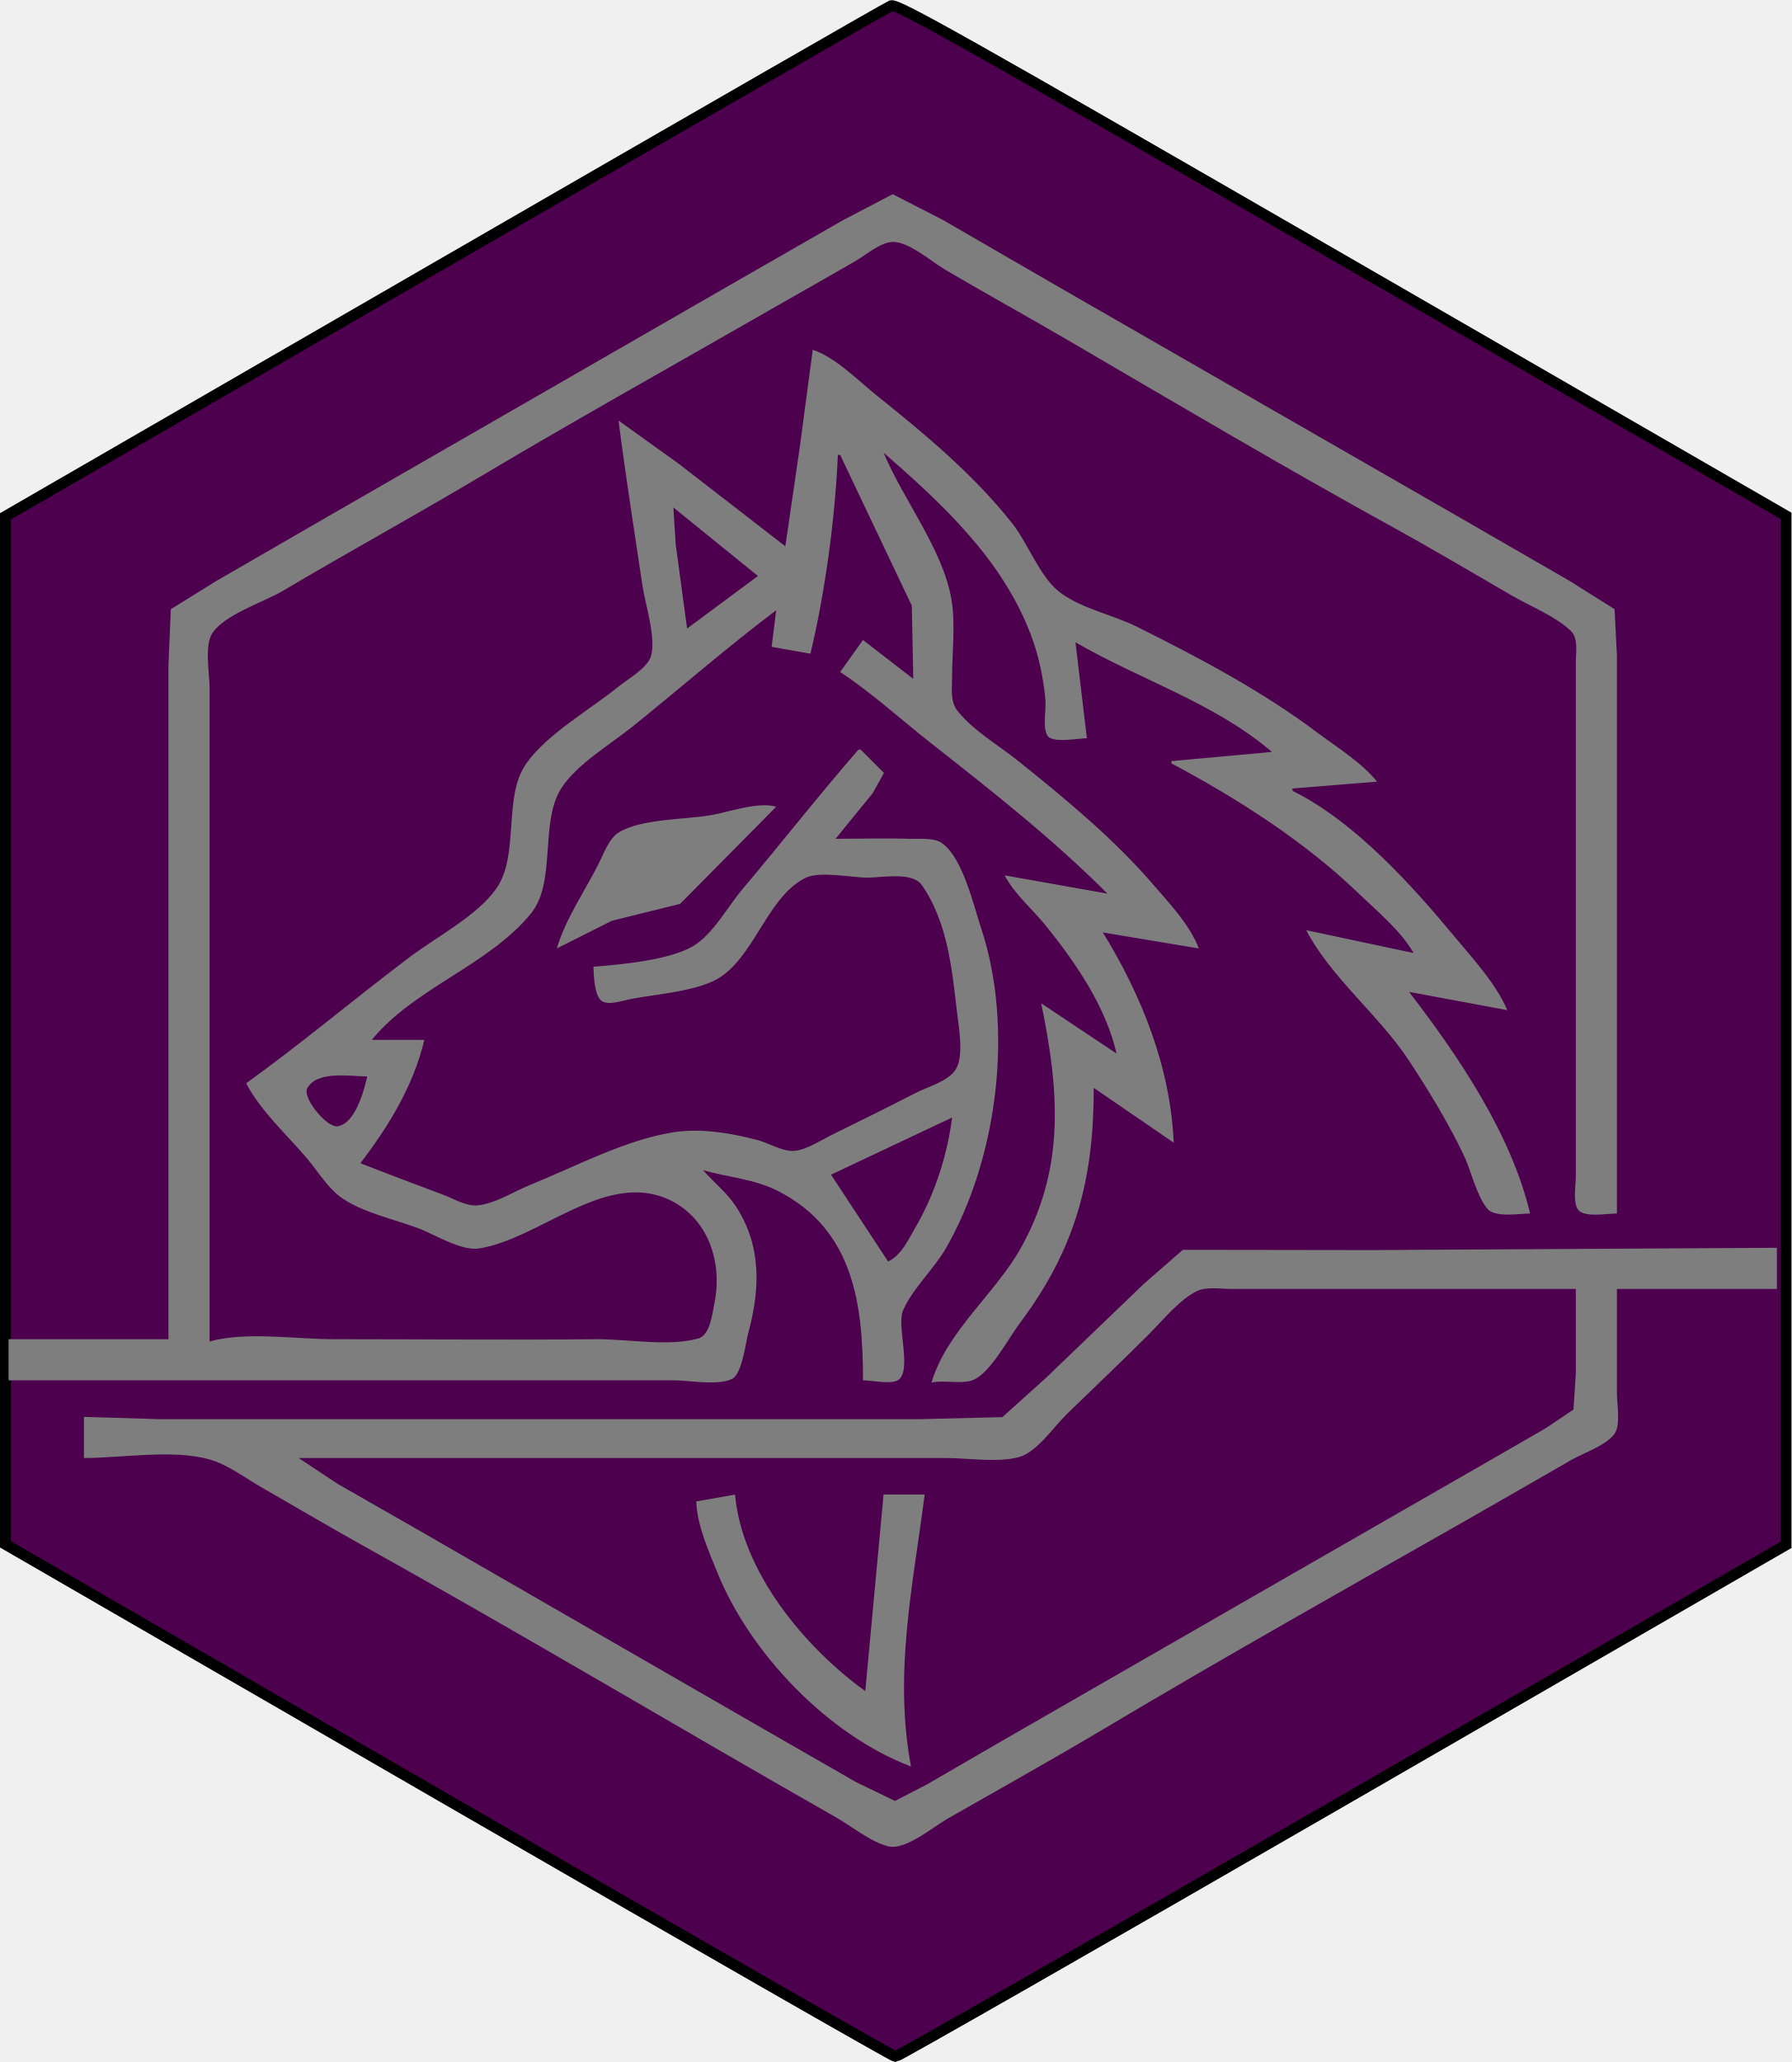
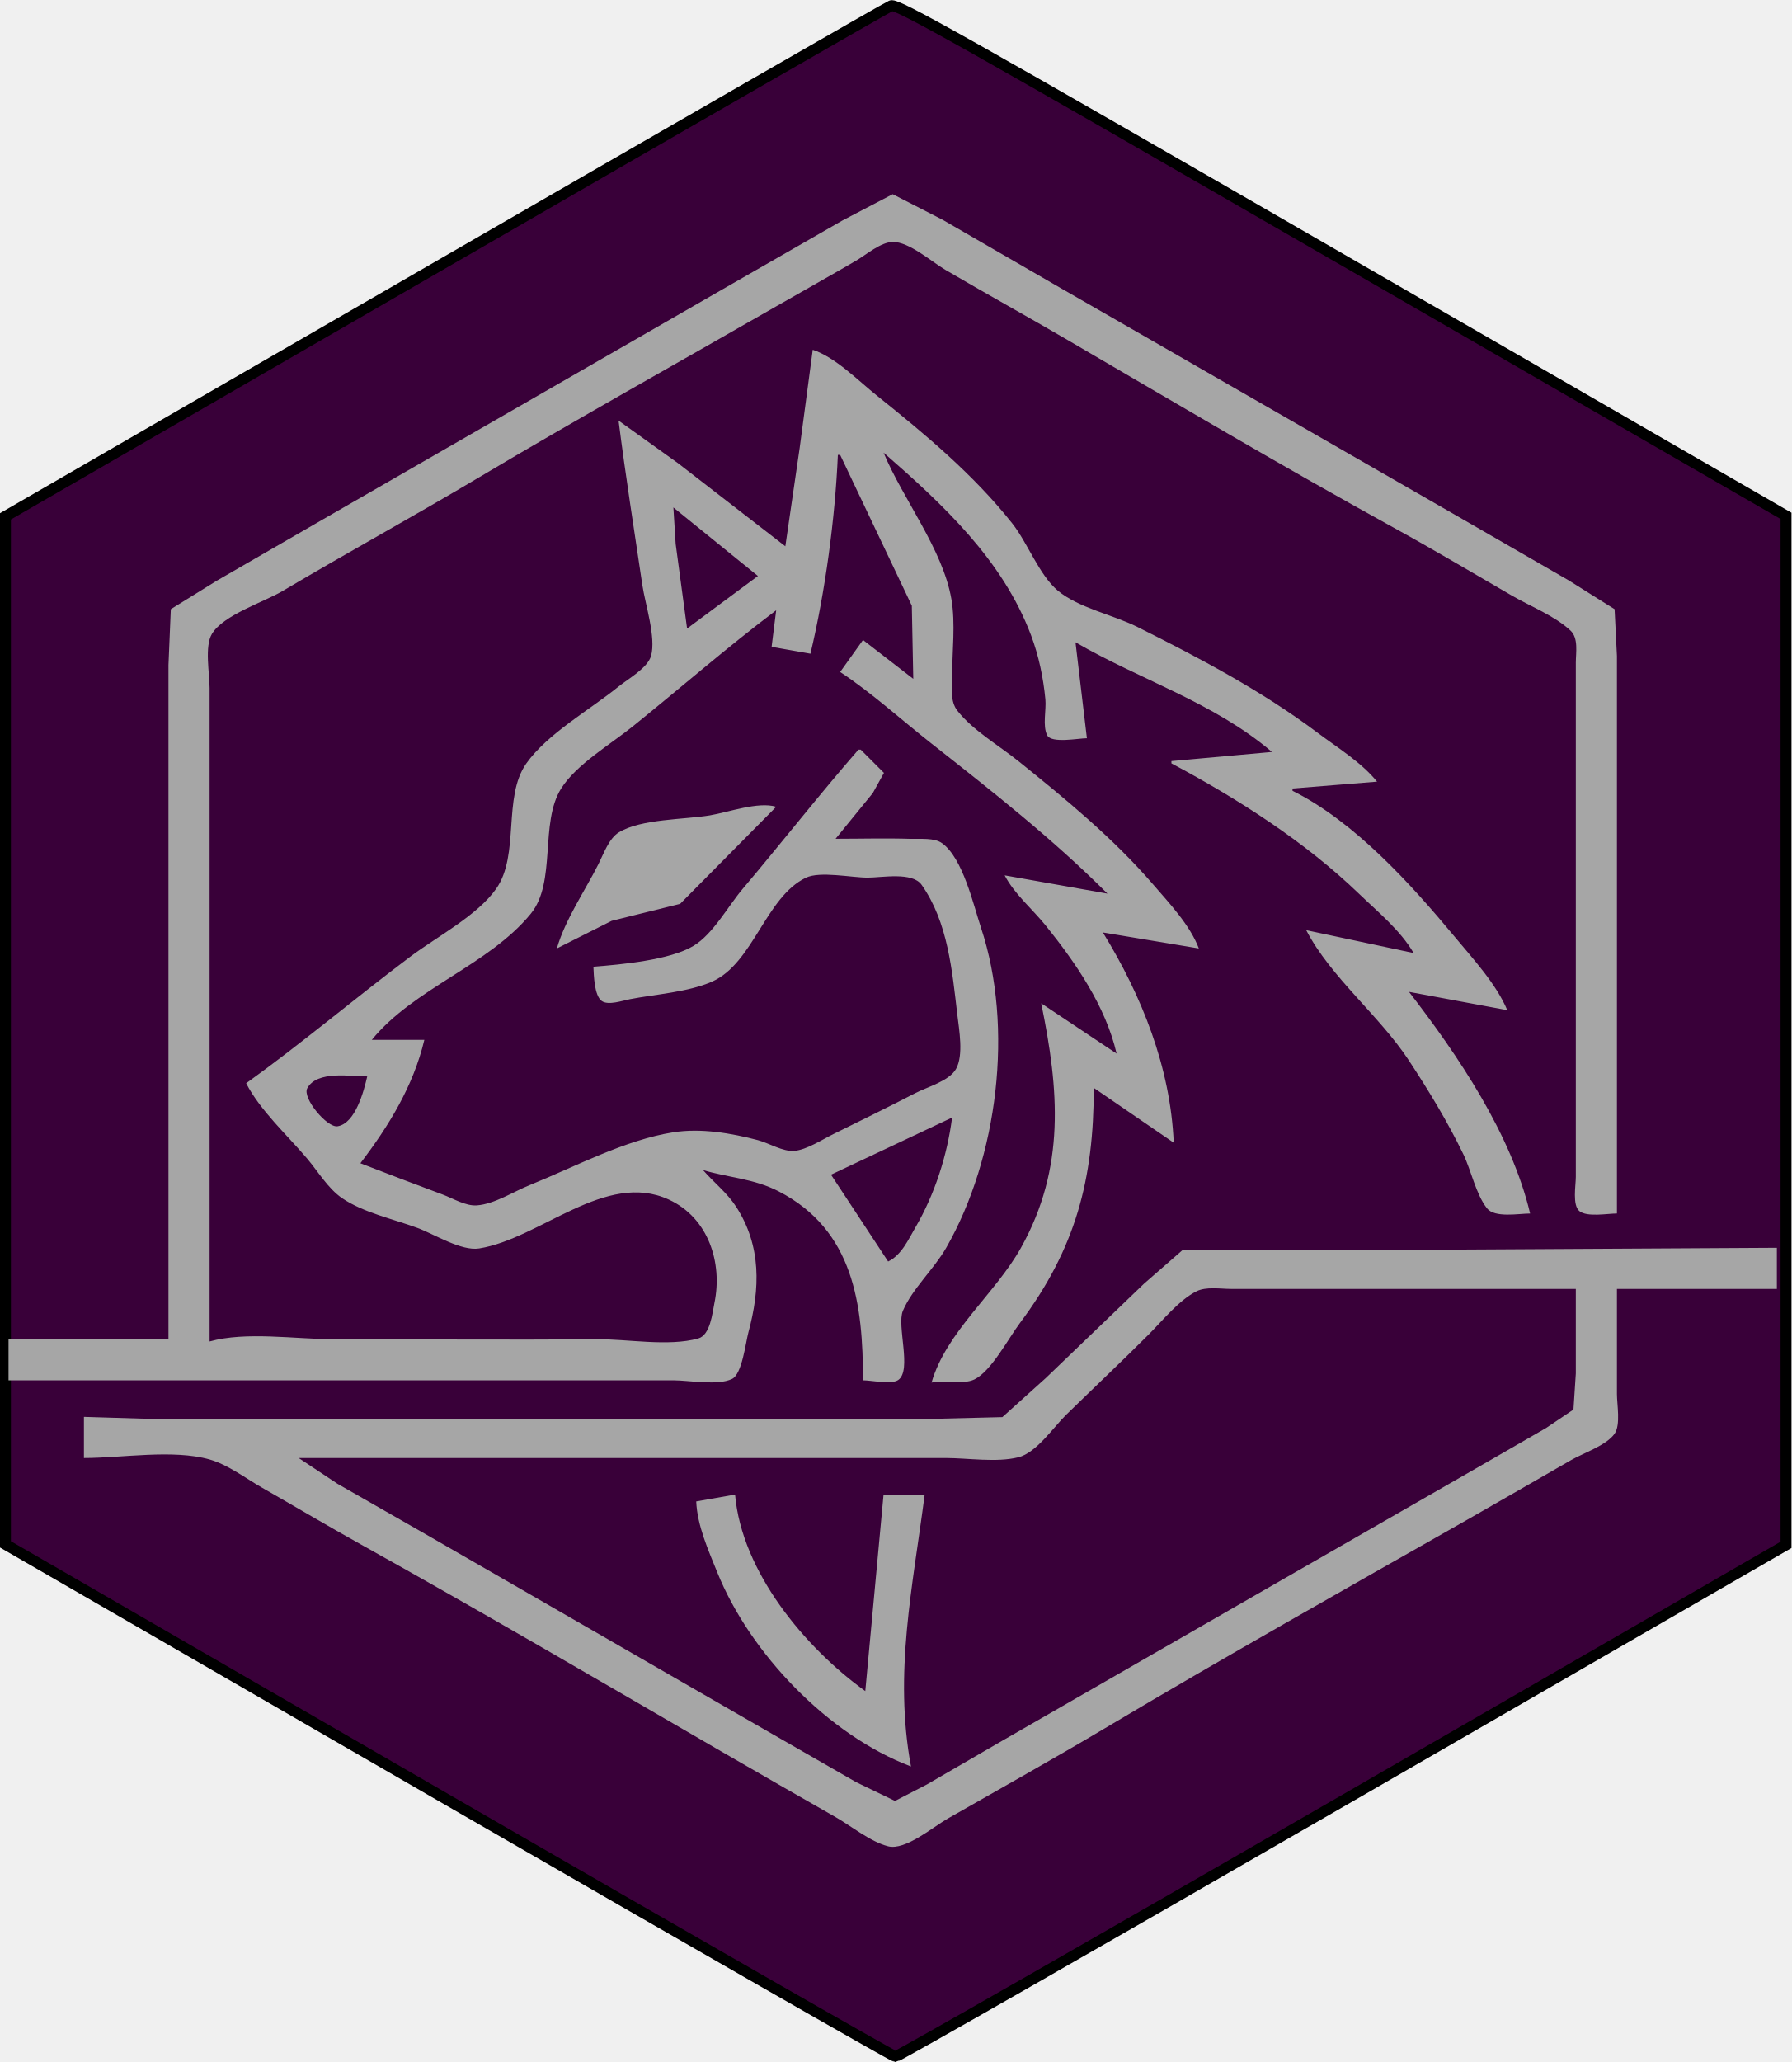
<svg xmlns="http://www.w3.org/2000/svg" width="207.467mm" height="238.758mm" viewBox="0 0 207.467 238.758" version="1.1" id="svg1" xml:space="preserve">
  <defs id="defs1" />
  <g id="layer1" transform="translate(-1.617941,-30.33504)">
    <path style="fill:#ffffff;stroke-width:0.265" id="path3" d="m 147.277,245.625 -98.732,-57.003 -3e-6,-114.006 98.732,-57.003 98.732,57.003 0,114.006 z" transform="matrix(1.046489,0,0,1.046489,-48.73947,11.90275)" />
-     <path style="opacity:1;fill:#4d004d;fill-opacity:1;stroke:#000000;stroke-width:4.769;stroke-opacity:1" d="M 202.358,902.545 8.5,790.509 V 565.562 340.614 L 200.85,229.478 c 105.793,-61.125 193.688,-111.664 195.324,-112.31 2.542,-1.003 31.188,15.115 197.329,111.03 l 194.355,112.204 V 565.563 790.723 L 593.864,902.728 c -106.696,61.603 -194.815,111.971 -195.82,111.929 -1.005,-0.042 -89.064,-50.492 -195.686,-112.112 z" id="path2" transform="scale(0.2645833)" />
-     <path style="fill:#7e7e7e;fill-opacity:1;stroke:none" d="M 21.127,185.399 H 2.606 v 4.763 H 62.667 79.6 c 1.83,0 5.139,0.643 6.796,-0.16 1.163,-0.563 1.573,-4.204 1.895,-5.397 1.363,-5.041 1.522,-9.997 -1.428,-14.552 -1.054,-1.627 -2.573,-2.787 -3.824,-4.233 2.972,0.881 5.875,0.982 8.731,2.45 8.732,4.487 9.79,13.142 9.79,21.892 0.97,0 3.29,0.504 4.074,-0.031 1.628,-1.113 -0.188,-6.296 0.546,-8.019 1.084,-2.545 3.612,-4.842 5.017,-7.296 5.982,-10.452 7.854,-25.526 4.034,-37.042 -0.896,-2.7 -2.102,-8.071 -4.513,-9.806 -0.92,-0.662 -2.52,-0.469 -3.601,-0.504 -2.905,-0.093 -5.825,-0.009 -8.731,-0.009 l 4.309,-5.292 1.292,-2.336 -2.69,-2.691 h -0.265 c -4.593,5.274 -8.905,10.799 -13.421,16.14 -1.695,2.005 -3.409,5.208 -5.674,6.578 -2.74,1.657 -8.416,2.165 -11.597,2.418 0.042,0.975 0.101,3.328 0.952,3.958 0.759,0.561 2.444,-0.04 3.281,-0.201 2.972,-0.573 6.76,-0.813 9.524,-2.04 4.756,-2.112 6.182,-9.777 10.85,-12.024 1.629,-0.784 5.283,-0.011 7.143,-0.011 1.664,0 5.177,-0.692 6.257,0.833 3.056,4.314 3.542,10 4.137,15.042 0.204,1.729 0.75,4.709 -0.16,6.294 -0.796,1.387 -3.316,2.068 -4.678,2.771 -3.152,1.627 -6.338,3.192 -9.525,4.759 -1.282,0.63 -3.073,1.809 -4.498,1.94 -1.33,0.122 -2.949,-0.902 -4.233,-1.241 -3.092,-0.816 -6.595,-1.414 -9.79,-0.912 -5.606,0.882 -11.424,4.011 -16.669,6.129 -1.869,0.755 -4.05,2.186 -6.085,2.337 -1.312,0.097 -2.768,-0.814 -3.969,-1.258 -3.185,-1.179 -6.357,-2.398 -9.525,-3.62 3.245,-4.247 6.133,-8.92 7.408,-14.287 h -6.085 c 4.864,-5.975 13.519,-8.631 18.406,-14.598 3.007,-3.671 1.01,-10.501 3.516,-14.496 1.742,-2.776 5.7,-5.111 8.24,-7.154 5.563,-4.475 10.967,-9.197 16.669,-13.494 l -0.529,4.233 4.498,0.794 c 1.706,-7.145 2.86,-15.68 3.175,-23.019 h 0.265 l 8.299,17.463 0.168,8.467 -5.821,-4.498 -2.646,3.704 c 3.702,2.448 7.092,5.545 10.583,8.292 7.048,5.544 14.023,11.023 20.373,17.373 l -11.906,-2.117 c 1.127,2.168 3.233,3.921 4.762,5.821 3.469,4.31 6.933,9.334 8.202,14.817 l -8.731,-5.821 c 2.068,10.023 2.828,19.04 -2.345,28.31 -2.947,5.282 -8.666,9.745 -10.355,15.61 1.503,-0.358 3.636,0.278 4.972,-0.372 1.942,-0.945 3.948,-4.773 5.248,-6.507 6.479,-8.638 8.573,-16.683 8.566,-27.252 l 9.26,6.35 c -0.375,-8.728 -3.697,-17.008 -8.202,-24.342 l 11.113,1.852 c -1.027,-2.709 -3.417,-5.233 -5.292,-7.408 -4.612,-5.353 -10.115,-9.874 -15.61,-14.288 -2.244,-1.803 -5.28,-3.561 -7.06,-5.831 -0.865,-1.103 -0.613,-2.642 -0.613,-3.958 0,-2.894 0.413,-6.144 -0.087,-8.996 -1.013,-5.775 -5.601,-11.529 -7.851,-16.933 6.89,6.019 13.788,12.403 17.085,21.167 0.892,2.371 1.414,4.889 1.655,7.408 0.116,1.213 -0.348,3.043 0.205,4.148 0.492,0.984 3.61,0.35 4.603,0.35 l -1.323,-11.113 c 7.513,4.368 16.018,6.955 22.754,12.7 l -11.642,1.058 v 0.265 c 7.657,4.076 15.434,9.043 21.695,15.071 2.176,2.095 4.832,4.261 6.351,6.889 l -12.435,-2.646 c 2.827,5.449 8.46,9.869 11.885,15.081 2.308,3.513 4.47,7.061 6.302,10.848 0.923,1.907 1.445,4.603 2.737,6.266 0.896,1.153 3.695,0.613 5.004,0.613 -2.181,-9.204 -8.336,-18.292 -14.023,-25.665 l 11.377,2.117 c -1.278,-3.038 -3.967,-5.943 -6.064,-8.467 -5.069,-6.099 -11.593,-13.345 -18.806,-16.933 v -0.265 l 9.79,-0.794 c -1.806,-2.232 -4.589,-3.937 -6.879,-5.655 -6.498,-4.873 -13.658,-8.652 -20.902,-12.271 -2.799,-1.399 -6.817,-2.195 -9.204,-4.203 -2.147,-1.805 -3.477,-5.513 -5.259,-7.769 -4.465,-5.648 -10.103,-10.34 -15.699,-14.817 -2.193,-1.755 -4.731,-4.389 -7.408,-5.292 l -1.516,11.377 -1.659,11.377 -12.435,-9.624 -6.879,-4.928 c 0.804,6.361 1.818,12.706 2.757,19.05 0.324,2.191 1.61,6.072 1.007,8.192 -0.402,1.415 -2.672,2.665 -3.764,3.553 -3.276,2.662 -8.26,5.464 -10.692,8.917 -2.751,3.905 -0.719,10.581 -3.487,14.505 -2.185,3.098 -6.879,5.554 -9.898,7.822 -6.407,4.813 -12.542,10.013 -19.05,14.691 1.64,3.178 4.761,6 7.071,8.731 1.263,1.493 2.414,3.461 4.045,4.577 2.431,1.662 5.973,2.427 8.727,3.445 1.938,0.717 5.065,2.708 7.144,2.373 7.092,-1.143 14.63,-9.035 21.96,-5.658 4.594,2.117 6.234,7.314 5.291,11.932 -0.246,1.206 -0.481,3.755 -1.88,4.149 -3.449,0.972 -8.288,0.048 -11.877,0.085 -10.133,0.104 -20.287,-10e-4 -30.427,-10e-4 -4.365,0 -10.09,-0.918 -14.288,0.265 v -59.531 -16.14 c 0,-1.657 -0.605,-4.816 0.272,-6.263 1.334,-2.2 6.008,-3.674 8.195,-4.969 7.536,-4.466 15.227,-8.68 22.754,-13.163 11.362,-6.766 22.931,-13.202 34.396,-19.791 3.083,-1.772 6.191,-3.502 9.26,-5.295 1.169,-0.683 2.835,-2.136 4.233,-2.163 1.884,-0.036 4.506,2.294 6.085,3.222 4.734,2.781 9.546,5.432 14.287,8.202 12.459,7.277 24.931,14.66 37.571,21.618 4.633,2.55 9.185,5.252 13.758,7.906 2.157,1.252 4.969,2.345 6.795,4.055 0.94,0.88 0.613,2.562 0.613,3.73 v 9.525 38.629 11.377 c 0,0.961 -0.423,3.29 0.424,3.961 0.902,0.714 3.236,0.272 4.338,0.272 v -51.065 -13.494 l -0.272,-5.416 -5.284,-3.318 L 170.352,90.074 124.579,63.765 110.821,55.806 105,52.82 l -5.821,3.045 -14.023,8.05 -46.037,26.498 -12.435,7.184 -5.284,3.275 -0.272,6.475 v 16.404 61.648 m 58.473,-96.308 9.79,7.937 -8.202,6.085 -1.323,-9.79 -0.265,-4.233 m -13.494,51.065 6.35,-3.198 7.927,-1.965 11.123,-11.241 c -2.072,-0.637 -5.532,0.636 -7.673,0.993 -2.988,0.498 -7.941,0.394 -10.534,1.961 -1.165,0.704 -1.778,2.494 -2.366,3.661 -1.578,3.136 -3.858,6.423 -4.828,9.79 m -21.96,14.817 c -0.39,1.687 -1.366,5.443 -3.437,5.774 -1.213,0.194 -4.115,-3.29 -3.508,-4.402 1.136,-2.084 5.018,-1.372 6.945,-1.372 m 67.733,4.763 c -0.566,4.382 -2.009,8.885 -4.236,12.7 -0.852,1.46 -1.604,3.203 -3.172,3.969 l -6.615,-10.054 14.023,-6.615 M 11.338,194.395 v 4.763 c 4.41,0 10.313,-1.036 14.552,0.169 2.129,0.605 4.175,2.179 6.085,3.271 3.795,2.169 7.561,4.406 11.377,6.533 14.03,7.822 27.911,15.943 41.804,24.006 4.399,2.553 8.812,5.079 13.229,7.6 1.86,1.062 4.008,2.845 6.085,3.38 1.988,0.512 5.212,-2.244 6.879,-3.195 6.092,-3.477 12.229,-6.901 18.256,-10.49 13.804,-8.221 27.836,-16.114 41.804,-24.056 4.067,-2.312 8.115,-4.659 12.171,-6.987 1.411,-0.81 4.078,-1.694 5.02,-3.045 0.721,-1.034 0.272,-3.381 0.272,-4.594 v -12.171 h 18.521 v -4.763 l -46.831,0.265 -16.933,-0.024 -5.027,-0.006 -4.498,3.923 -11.377,10.927 -5.027,4.522 -9.525,0.236 h -21.167 -51.065 -15.875 l -8.731,-0.265 M 184.11,179.578 v 9.79 l -0.272,4.178 -3.168,2.135 -6.615,3.815 -25.4,14.589 -31.221,17.955 -8.467,4.913 -3.704,1.912 -4.498,-2.174 -11.906,-6.842 -38.1,-21.957 -10.054,-5.75 -4.498,-2.985 h 57.15 17.727 c 2.612,0 5.932,0.551 8.467,-0.084 2.101,-0.527 4.054,-3.473 5.556,-4.939 3.17,-3.092 6.39,-6.129 9.525,-9.264 1.598,-1.598 3.523,-4.003 5.556,-5.02 1.111,-0.556 2.76,-0.272 3.969,-0.272 h 8.731 31.221 M 82.246,204.184 c 0.122,2.805 1.395,5.626 2.434,8.202 3.789,9.39 12.86,18.865 22.437,22.49 -2.008,-10.816 0.213,-20.845 1.587,-31.485 h -4.763 L 101.825,226.145 C 94.861,221.138 87.527,212.36 86.744,203.39 l -4.498,0.794" id="path1" />
+     <path style="opacity:1;fill:#390039;fill-opacity:1;stroke:#000000;stroke-width:4.769;stroke-opacity:1" d="M 202.358,902.545 8.5,790.509 V 565.562 340.614 L 200.85,229.478 c 105.793,-61.125 193.688,-111.664 195.324,-112.31 2.542,-1.003 31.188,15.115 197.329,111.03 l 194.355,112.204 V 565.563 790.723 L 593.864,902.728 c -106.696,61.603 -194.815,111.971 -195.82,111.929 -1.005,-0.042 -89.064,-50.492 -195.686,-112.112 z" id="path2" transform="scale(0.2645833)" />
+     <path style="fill:#a6a6a6;fill-opacity:1;stroke:none" d="M 21.127,185.399 H 2.606 v 4.763 H 62.667 79.6 c 1.83,0 5.139,0.643 6.796,-0.16 1.163,-0.563 1.573,-4.204 1.895,-5.397 1.363,-5.041 1.522,-9.997 -1.428,-14.552 -1.054,-1.627 -2.573,-2.787 -3.824,-4.233 2.972,0.881 5.875,0.982 8.731,2.45 8.732,4.487 9.79,13.142 9.79,21.892 0.97,0 3.29,0.504 4.074,-0.031 1.628,-1.113 -0.188,-6.296 0.546,-8.019 1.084,-2.545 3.612,-4.842 5.017,-7.296 5.982,-10.452 7.854,-25.526 4.034,-37.042 -0.896,-2.7 -2.102,-8.071 -4.513,-9.806 -0.92,-0.662 -2.52,-0.469 -3.601,-0.504 -2.905,-0.093 -5.825,-0.009 -8.731,-0.009 l 4.309,-5.292 1.292,-2.336 -2.69,-2.691 h -0.265 c -4.593,5.274 -8.905,10.799 -13.421,16.14 -1.695,2.005 -3.409,5.208 -5.674,6.578 -2.74,1.657 -8.416,2.165 -11.597,2.418 0.042,0.975 0.101,3.328 0.952,3.958 0.759,0.561 2.444,-0.04 3.281,-0.201 2.972,-0.573 6.76,-0.813 9.524,-2.04 4.756,-2.112 6.182,-9.777 10.85,-12.024 1.629,-0.784 5.283,-0.011 7.143,-0.011 1.664,0 5.177,-0.692 6.257,0.833 3.056,4.314 3.542,10 4.137,15.042 0.204,1.729 0.75,4.709 -0.16,6.294 -0.796,1.387 -3.316,2.068 -4.678,2.771 -3.152,1.627 -6.338,3.192 -9.525,4.759 -1.282,0.63 -3.073,1.809 -4.498,1.94 -1.33,0.122 -2.949,-0.902 -4.233,-1.241 -3.092,-0.816 -6.595,-1.414 -9.79,-0.912 -5.606,0.882 -11.424,4.011 -16.669,6.129 -1.869,0.755 -4.05,2.186 -6.085,2.337 -1.312,0.097 -2.768,-0.814 -3.969,-1.258 -3.185,-1.179 -6.357,-2.398 -9.525,-3.62 3.245,-4.247 6.133,-8.92 7.408,-14.287 h -6.085 c 4.864,-5.975 13.519,-8.631 18.406,-14.598 3.007,-3.671 1.01,-10.501 3.516,-14.496 1.742,-2.776 5.7,-5.111 8.24,-7.154 5.563,-4.475 10.967,-9.197 16.669,-13.494 l -0.529,4.233 4.498,0.794 c 1.706,-7.145 2.86,-15.68 3.175,-23.019 h 0.265 l 8.299,17.463 0.168,8.467 -5.821,-4.498 -2.646,3.704 c 3.702,2.448 7.092,5.545 10.583,8.292 7.048,5.544 14.023,11.023 20.373,17.373 l -11.906,-2.117 c 1.127,2.168 3.233,3.921 4.762,5.821 3.469,4.31 6.933,9.334 8.202,14.817 l -8.731,-5.821 c 2.068,10.023 2.828,19.04 -2.345,28.31 -2.947,5.282 -8.666,9.745 -10.355,15.61 1.503,-0.358 3.636,0.278 4.972,-0.372 1.942,-0.945 3.948,-4.773 5.248,-6.507 6.479,-8.638 8.573,-16.683 8.566,-27.252 l 9.26,6.35 c -0.375,-8.728 -3.697,-17.008 -8.202,-24.342 l 11.113,1.852 c -1.027,-2.709 -3.417,-5.233 -5.292,-7.408 -4.612,-5.353 -10.115,-9.874 -15.61,-14.288 -2.244,-1.803 -5.28,-3.561 -7.06,-5.831 -0.865,-1.103 -0.613,-2.642 -0.613,-3.958 0,-2.894 0.413,-6.144 -0.087,-8.996 -1.013,-5.775 -5.601,-11.529 -7.851,-16.933 6.89,6.019 13.788,12.403 17.085,21.167 0.892,2.371 1.414,4.889 1.655,7.408 0.116,1.213 -0.348,3.043 0.205,4.148 0.492,0.984 3.61,0.35 4.603,0.35 l -1.323,-11.113 c 7.513,4.368 16.018,6.955 22.754,12.7 l -11.642,1.058 v 0.265 c 7.657,4.076 15.434,9.043 21.695,15.071 2.176,2.095 4.832,4.261 6.351,6.889 l -12.435,-2.646 c 2.827,5.449 8.46,9.869 11.885,15.081 2.308,3.513 4.47,7.061 6.302,10.848 0.923,1.907 1.445,4.603 2.737,6.266 0.896,1.153 3.695,0.613 5.004,0.613 -2.181,-9.204 -8.336,-18.292 -14.023,-25.665 l 11.377,2.117 c -1.278,-3.038 -3.967,-5.943 -6.064,-8.467 -5.069,-6.099 -11.593,-13.345 -18.806,-16.933 v -0.265 l 9.79,-0.794 c -1.806,-2.232 -4.589,-3.937 -6.879,-5.655 -6.498,-4.873 -13.658,-8.652 -20.902,-12.271 -2.799,-1.399 -6.817,-2.195 -9.204,-4.203 -2.147,-1.805 -3.477,-5.513 -5.259,-7.769 -4.465,-5.648 -10.103,-10.34 -15.699,-14.817 -2.193,-1.755 -4.731,-4.389 -7.408,-5.292 l -1.516,11.377 -1.659,11.377 -12.435,-9.624 -6.879,-4.928 c 0.804,6.361 1.818,12.706 2.757,19.05 0.324,2.191 1.61,6.072 1.007,8.192 -0.402,1.415 -2.672,2.665 -3.764,3.553 -3.276,2.662 -8.26,5.464 -10.692,8.917 -2.751,3.905 -0.719,10.581 -3.487,14.505 -2.185,3.098 -6.879,5.554 -9.898,7.822 -6.407,4.813 -12.542,10.013 -19.05,14.691 1.64,3.178 4.761,6 7.071,8.731 1.263,1.493 2.414,3.461 4.045,4.577 2.431,1.662 5.973,2.427 8.727,3.445 1.938,0.717 5.065,2.708 7.144,2.373 7.092,-1.143 14.63,-9.035 21.96,-5.658 4.594,2.117 6.234,7.314 5.291,11.932 -0.246,1.206 -0.481,3.755 -1.88,4.149 -3.449,0.972 -8.288,0.048 -11.877,0.085 -10.133,0.104 -20.287,-10e-4 -30.427,-10e-4 -4.365,0 -10.09,-0.918 -14.288,0.265 v -59.531 -16.14 c 0,-1.657 -0.605,-4.816 0.272,-6.263 1.334,-2.2 6.008,-3.674 8.195,-4.969 7.536,-4.466 15.227,-8.68 22.754,-13.163 11.362,-6.766 22.931,-13.202 34.396,-19.791 3.083,-1.772 6.191,-3.502 9.26,-5.295 1.169,-0.683 2.835,-2.136 4.233,-2.163 1.884,-0.036 4.506,2.294 6.085,3.222 4.734,2.781 9.546,5.432 14.287,8.202 12.459,7.277 24.931,14.66 37.571,21.618 4.633,2.55 9.185,5.252 13.758,7.906 2.157,1.252 4.969,2.345 6.795,4.055 0.94,0.88 0.613,2.562 0.613,3.73 v 9.525 38.629 11.377 c 0,0.961 -0.423,3.29 0.424,3.961 0.902,0.714 3.236,0.272 4.338,0.272 v -51.065 -13.494 l -0.272,-5.416 -5.284,-3.318 L 170.352,90.074 124.579,63.765 110.821,55.806 105,52.82 l -5.821,3.045 -14.023,8.05 -46.037,26.498 -12.435,7.184 -5.284,3.275 -0.272,6.475 v 16.404 61.648 m 58.473,-96.308 9.79,7.937 -8.202,6.085 -1.323,-9.79 -0.265,-4.233 m -13.494,51.065 6.35,-3.198 7.927,-1.965 11.123,-11.241 c -2.072,-0.637 -5.532,0.636 -7.673,0.993 -2.988,0.498 -7.941,0.394 -10.534,1.961 -1.165,0.704 -1.778,2.494 -2.366,3.661 -1.578,3.136 -3.858,6.423 -4.828,9.79 m -21.96,14.817 c -0.39,1.687 -1.366,5.443 -3.437,5.774 -1.213,0.194 -4.115,-3.29 -3.508,-4.402 1.136,-2.084 5.018,-1.372 6.945,-1.372 m 67.733,4.763 c -0.566,4.382 -2.009,8.885 -4.236,12.7 -0.852,1.46 -1.604,3.203 -3.172,3.969 l -6.615,-10.054 14.023,-6.615 M 11.338,194.395 v 4.763 c 4.41,0 10.313,-1.036 14.552,0.169 2.129,0.605 4.175,2.179 6.085,3.271 3.795,2.169 7.561,4.406 11.377,6.533 14.03,7.822 27.911,15.943 41.804,24.006 4.399,2.553 8.812,5.079 13.229,7.6 1.86,1.062 4.008,2.845 6.085,3.38 1.988,0.512 5.212,-2.244 6.879,-3.195 6.092,-3.477 12.229,-6.901 18.256,-10.49 13.804,-8.221 27.836,-16.114 41.804,-24.056 4.067,-2.312 8.115,-4.659 12.171,-6.987 1.411,-0.81 4.078,-1.694 5.02,-3.045 0.721,-1.034 0.272,-3.381 0.272,-4.594 v -12.171 h 18.521 v -4.763 l -46.831,0.265 -16.933,-0.024 -5.027,-0.006 -4.498,3.923 -11.377,10.927 -5.027,4.522 -9.525,0.236 h -21.167 -51.065 -15.875 l -8.731,-0.265 M 184.11,179.578 v 9.79 l -0.272,4.178 -3.168,2.135 -6.615,3.815 -25.4,14.589 -31.221,17.955 -8.467,4.913 -3.704,1.912 -4.498,-2.174 -11.906,-6.842 -38.1,-21.957 -10.054,-5.75 -4.498,-2.985 h 57.15 17.727 c 2.612,0 5.932,0.551 8.467,-0.084 2.101,-0.527 4.054,-3.473 5.556,-4.939 3.17,-3.092 6.39,-6.129 9.525,-9.264 1.598,-1.598 3.523,-4.003 5.556,-5.02 1.111,-0.556 2.76,-0.272 3.969,-0.272 h 8.731 31.221 M 82.246,204.184 c 0.122,2.805 1.395,5.626 2.434,8.202 3.789,9.39 12.86,18.865 22.437,22.49 -2.008,-10.816 0.213,-20.845 1.587,-31.485 h -4.763 L 101.825,226.145 C 94.861,221.138 87.527,212.36 86.744,203.39 l -4.498,0.794" id="path1" />
  </g>
</svg>
